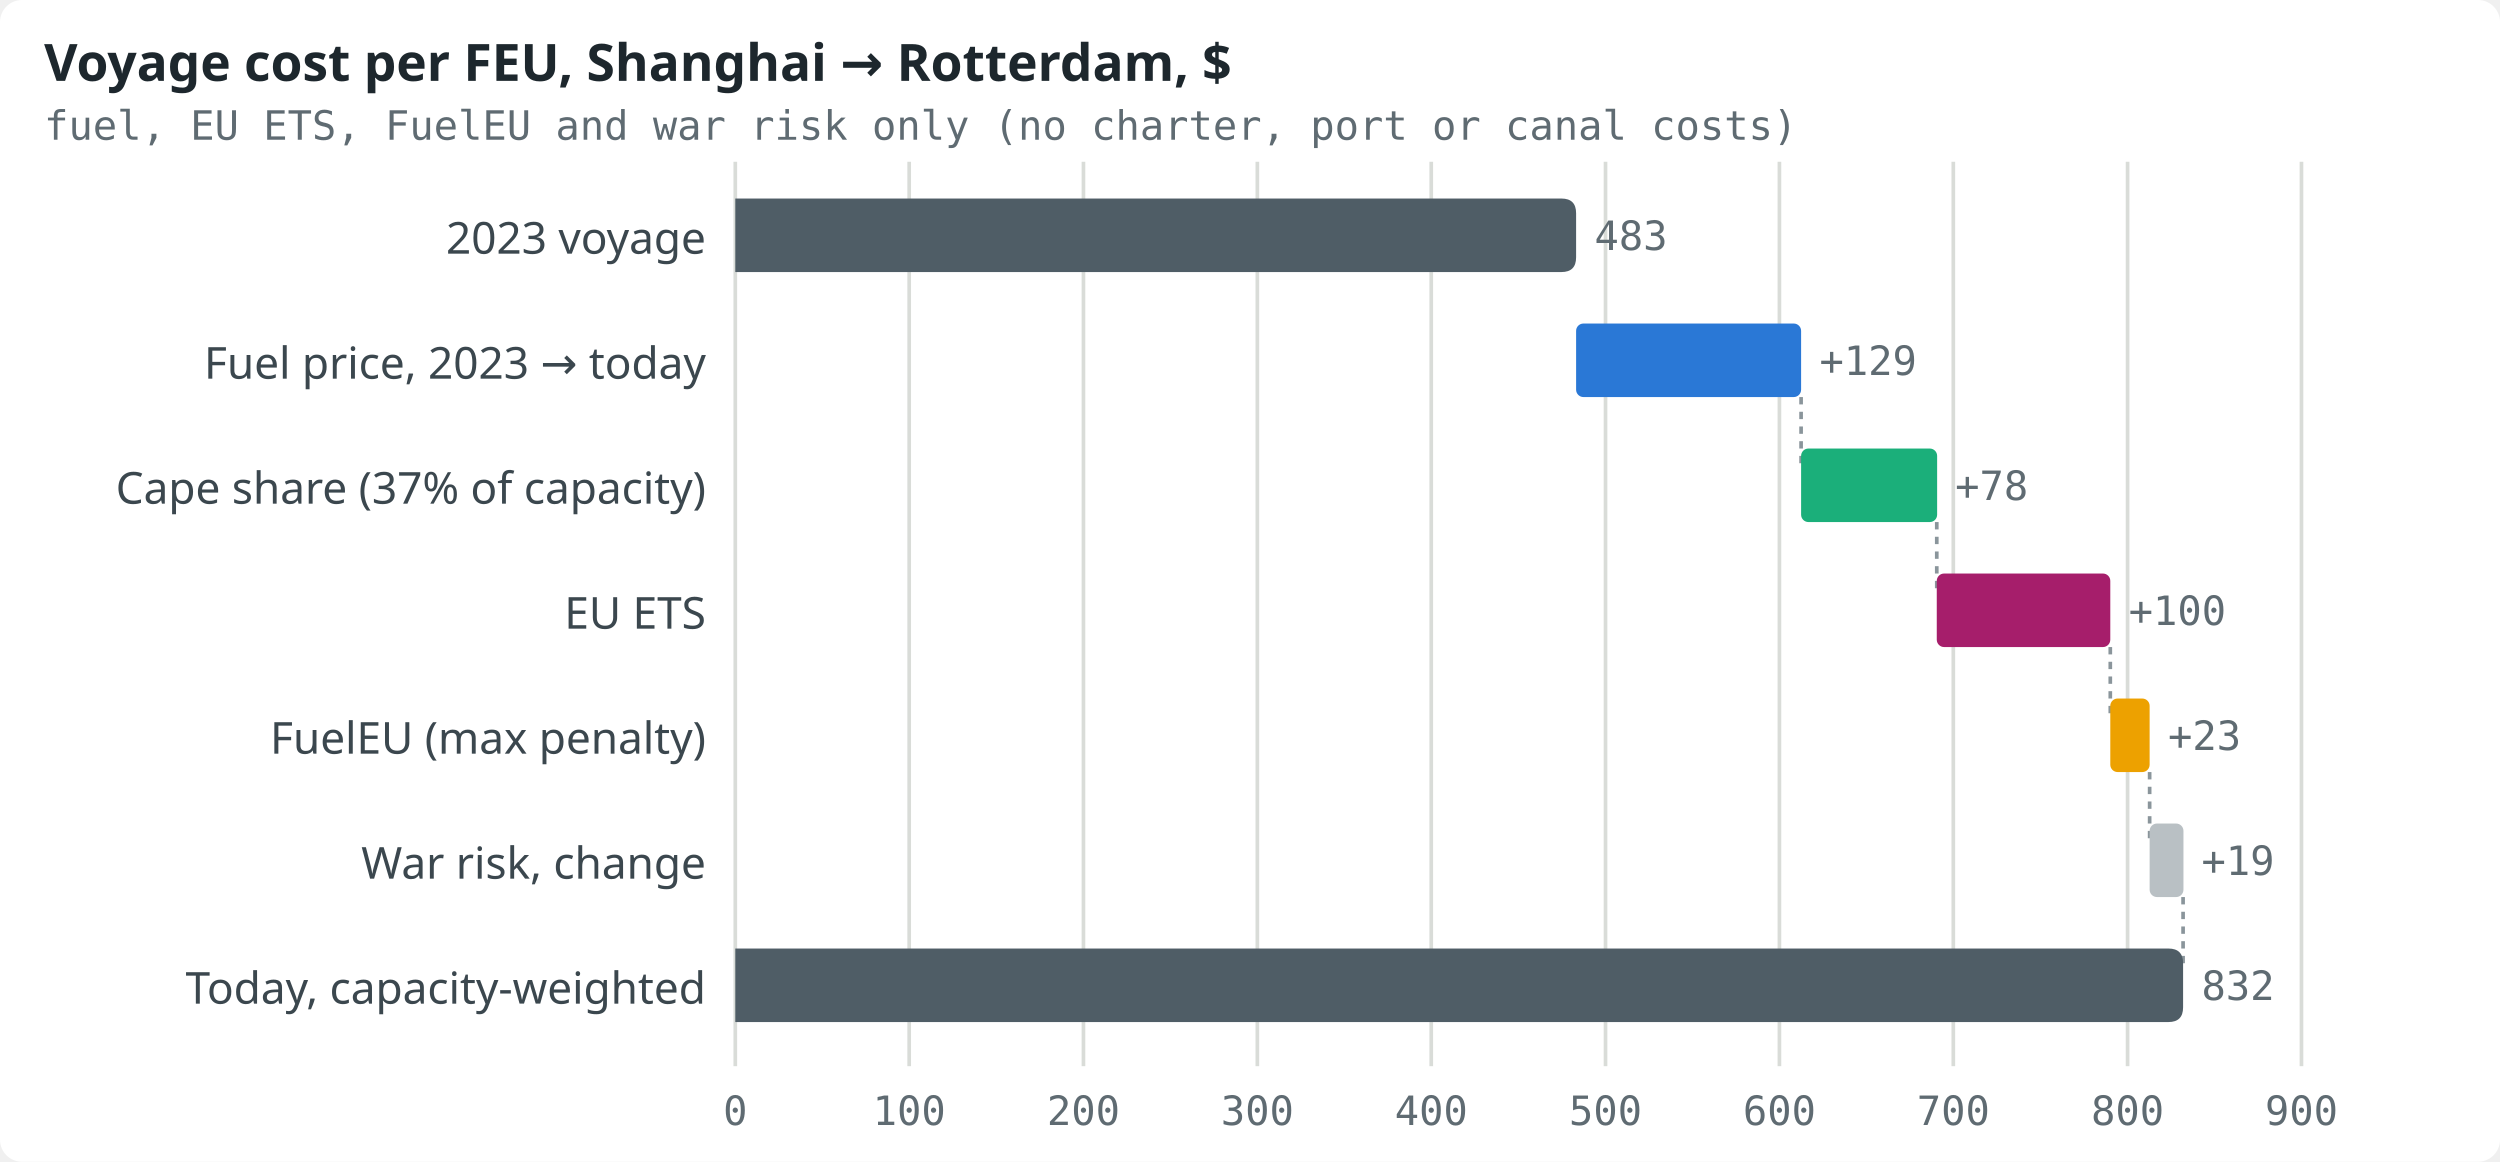
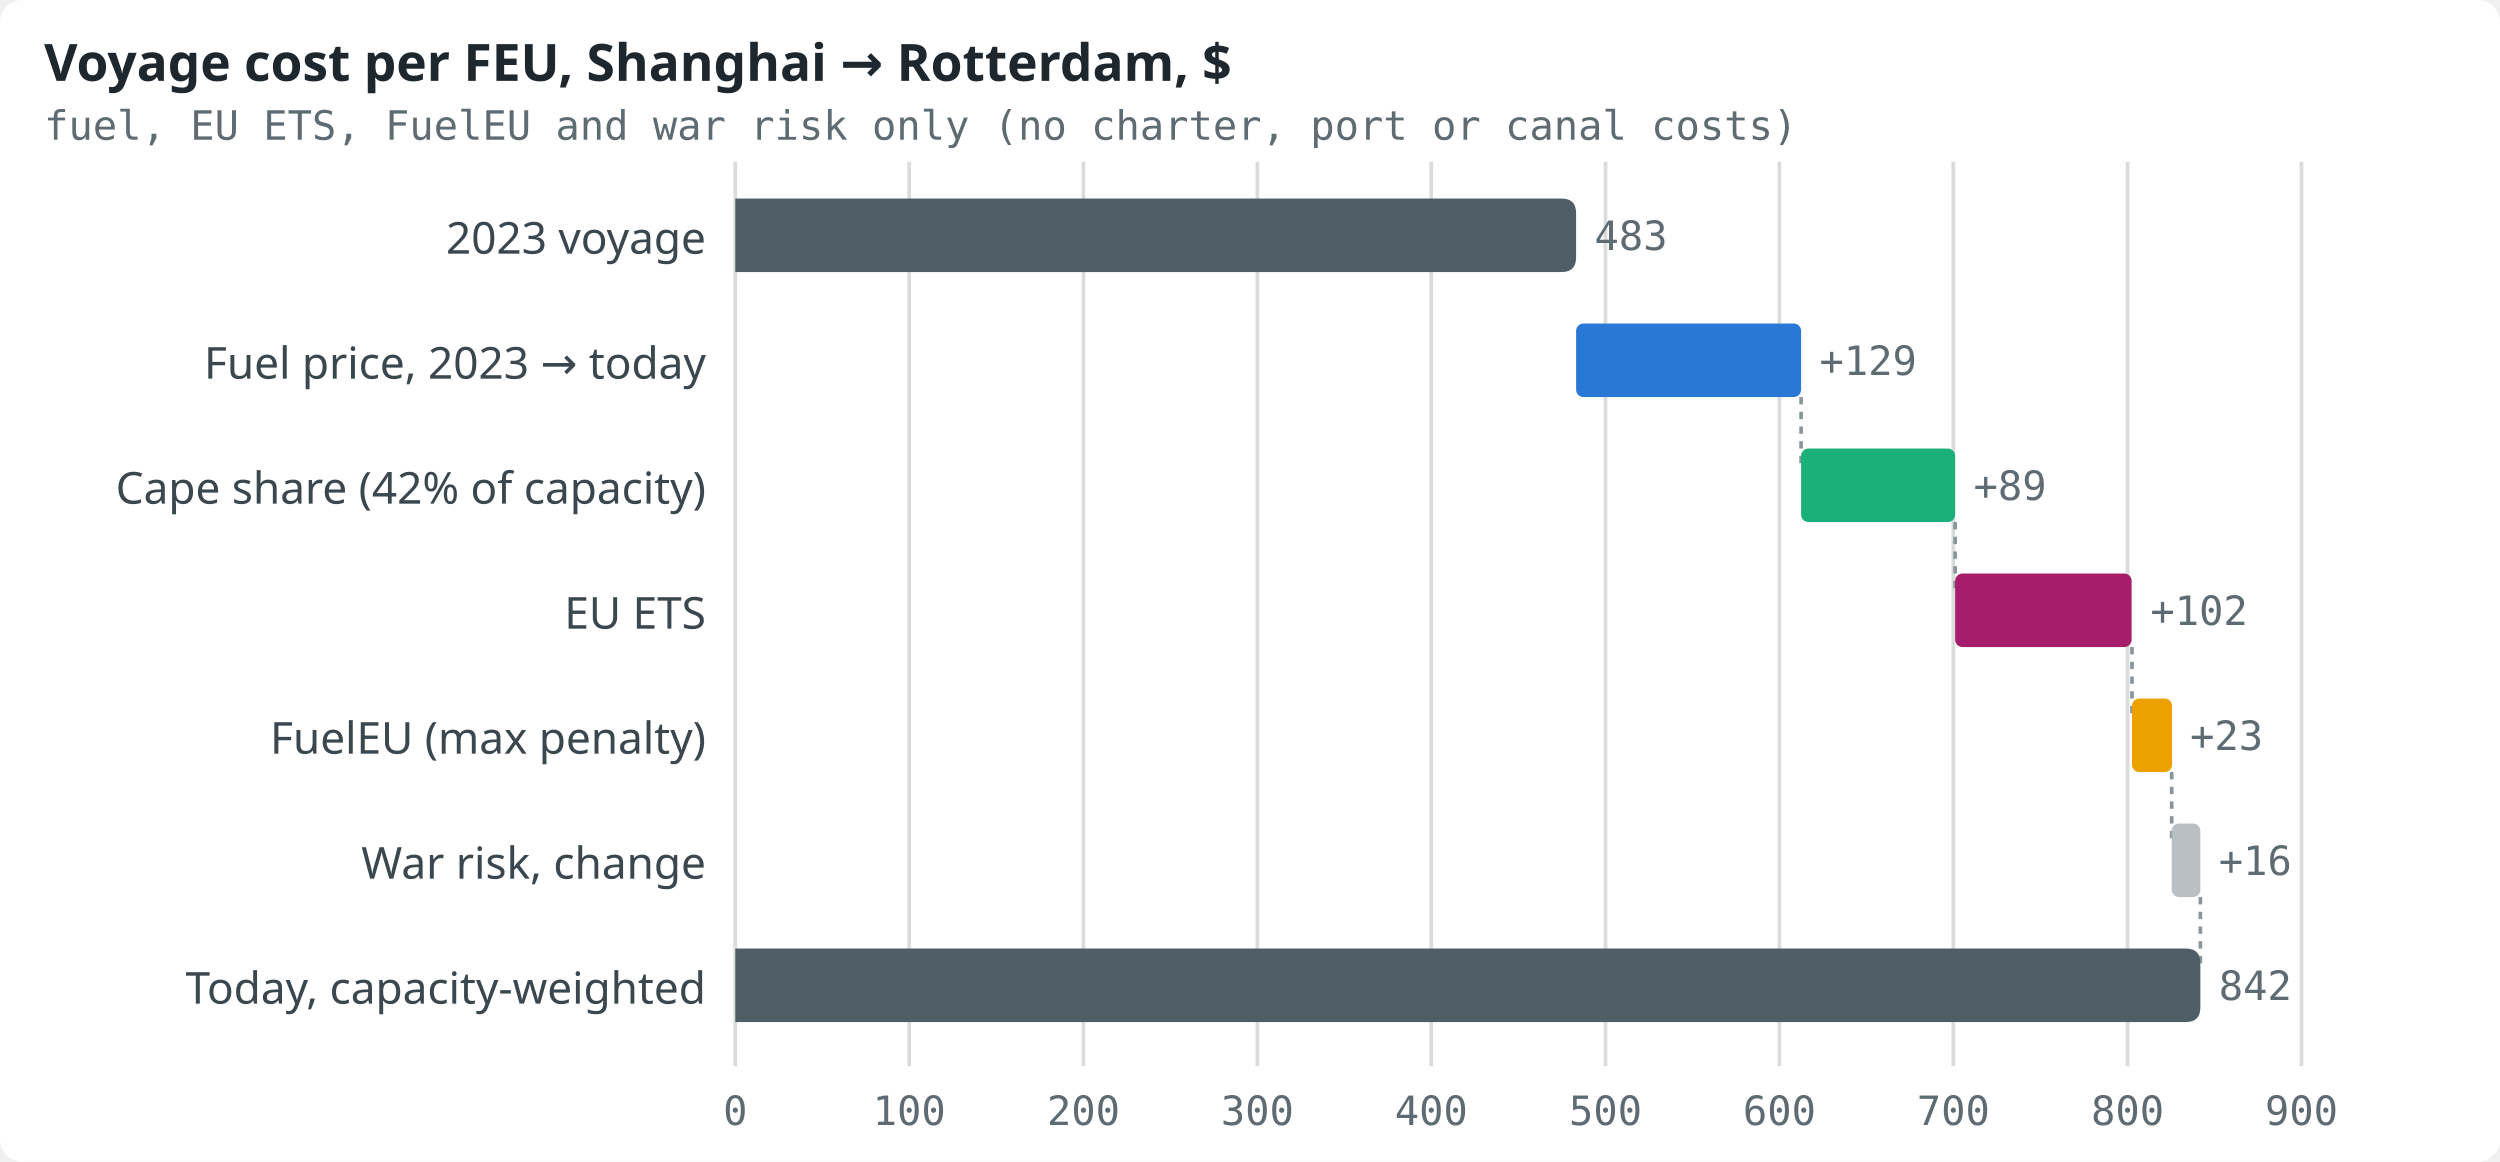
<svg xmlns="http://www.w3.org/2000/svg" viewBox="0 0 680 316" width="100%" role="img" aria-labelledby="ch2w-t ch2w-d" style="max-width:680px;height:auto;display:block">
  <style>.ael-t{font:600 14px 'IBM Plex Sans',system-ui,sans-serif;fill:#1D272D}.ael-l{font:12px 'IBM Plex Sans',system-ui,sans-serif;fill:#3b474e}.ael-m{font:11px 'IBM Plex Mono',ui-monospace,monospace;fill:#5f6b72}.ael-g{stroke:#d9dcd8;stroke-width:1}.ael-z{stroke:#5f6b72;stroke-width:1.2}.ael-s1{fill:#A61E6B}.ael-s2{fill:#2a78d6}.ael-s3{fill:#eda100}.ael-s4{fill:#1baf7a}.ael-s0{fill:#4f5d66}.ael-s5{fill:#b9c0c4}.ael-k1{stroke:#A61E6B}.ael-k2{stroke:#2a78d6}.ael-k3{stroke:#eda100}.ael-k0{stroke:#8a959b}.ael-bg{fill:#ffffff}.ael-ring{stroke:#ffffff}@media (prefers-color-scheme:dark){.ael-t{fill:#DAE0E2}.ael-l{fill:#c3cacd}.ael-m{fill:#99a5ab}.ael-g{stroke:#2f3b42}.ael-z{stroke:#99a5ab}.ael-s1{fill:#d14f9a}.ael-s2{fill:#3987e5}.ael-s3{fill:#c98500}.ael-s4{fill:#199e70}.ael-s0{fill:#A0ABB1}.ael-s5{fill:#4a575e}.ael-k1{stroke:#d14f9a}.ael-k2{stroke:#3987e5}.ael-k3{stroke:#c98500}.ael-k0{stroke:#6f7c83}.ael-bg{fill:#172127}.ael-ring{stroke:#172127}}</style>
  <rect class="ael-bg" x="0" y="0" width="680" height="316" rx="6" />
  <text class="ael-t" x="12" y="22">Voyage cost per FEU, Shanghai → Rotterdam, $</text>
  <text class="ael-m" x="12" y="38">fuel, EU ETS, FuelEU and war risk only (no charter, port or canal costs)</text>
  <line class="ael-g" x1="200.0" x2="200.0" y1="44" y2="290" />
  <text class="ael-m" x="200.0" y="306" text-anchor="middle">0</text>
  <line class="ael-g" x1="247.3" x2="247.3" y1="44" y2="290" />
  <text class="ael-m" x="247.3" y="306" text-anchor="middle">100</text>
  <line class="ael-g" x1="294.7" x2="294.7" y1="44" y2="290" />
  <text class="ael-m" x="294.7" y="306" text-anchor="middle">200</text>
  <line class="ael-g" x1="342.0" x2="342.0" y1="44" y2="290" />
  <text class="ael-m" x="342.0" y="306" text-anchor="middle">300</text>
  <line class="ael-g" x1="389.3" x2="389.3" y1="44" y2="290" />
  <text class="ael-m" x="389.3" y="306" text-anchor="middle">400</text>
  <line class="ael-g" x1="436.7" x2="436.7" y1="44" y2="290" />
  <text class="ael-m" x="436.7" y="306" text-anchor="middle">500</text>
  <line class="ael-g" x1="484.0" x2="484.0" y1="44" y2="290" />
  <text class="ael-m" x="484.0" y="306" text-anchor="middle">600</text>
  <line class="ael-g" x1="531.3" x2="531.3" y1="44" y2="290" />
  <text class="ael-m" x="531.3" y="306" text-anchor="middle">700</text>
  <line class="ael-g" x1="578.7" x2="578.7" y1="44" y2="290" />
  <text class="ael-m" x="578.7" y="306" text-anchor="middle">800</text>
  <line class="ael-g" x1="626.0" x2="626.0" y1="44" y2="290" />
  <text class="ael-m" x="626.0" y="306" text-anchor="middle">900</text>
  <text class="ael-l" x="192" y="69" text-anchor="end" font-weight="600">2023 voyage</text>
  <path class="ael-s0" d="M200.0,54.0H424.7Q428.7,54.0 428.7,58.0V70.0Q428.7,74.0 424.7,74.0H200.0Z" />
  <text class="ael-m" x="433.7" y="68">483</text>
  <text class="ael-l" x="192" y="103" text-anchor="end">Fuel price, 2023 → today</text>
  <rect class="ael-s2" x="428.7" y="88" width="61.2" height="20" rx="2" />
  <line class="ael-k0" x1="489.9" x2="489.9" y1="108" y2="128" stroke-dasharray="2 2" />
  <text class="ael-m" x="494.9" y="102">+129</text>
-   <text class="ael-l" x="192" y="137" text-anchor="end">Cape share (37% of capacity)</text>
-   <rect class="ael-s4" x="489.9" y="122" width="37.0" height="20" rx="2" />
-   <line class="ael-k0" x1="526.8" x2="526.8" y1="142" y2="162" stroke-dasharray="2 2" />
-   <text class="ael-m" x="531.8" y="136">+78</text>
+   <text class="ael-l" x="192" y="137" text-anchor="end">Cape share (42% of capacity)</text>
+   <rect class="ael-s4" x="489.9" y="122" width="41.9" height="20" rx="2" />
+   <line class="ael-k0" x1="531.8" x2="531.8" y1="142" y2="162" stroke-dasharray="2 2" />
+   <text class="ael-m" x="536.8" y="136">+89</text>
  <text class="ael-l" x="192" y="171" text-anchor="end">EU ETS</text>
-   <rect class="ael-s1" x="526.8" y="156" width="47.2" height="20" rx="2" />
-   <line class="ael-k0" x1="574.0" x2="574.0" y1="176" y2="196" stroke-dasharray="2 2" />
-   <text class="ael-m" x="579.0" y="170">+100</text>
+   <rect class="ael-s1" x="531.8" y="156" width="48.0" height="20" rx="2" />
+   <line class="ael-k0" x1="579.9" x2="579.9" y1="176" y2="196" stroke-dasharray="2 2" />
+   <text class="ael-m" x="584.9" y="170">+102</text>
  <text class="ael-l" x="192" y="205" text-anchor="end">FuelEU (max penalty)</text>
-   <rect class="ael-s3" x="574.0" y="190" width="10.7" height="20" rx="2" />
-   <line class="ael-k0" x1="584.7" x2="584.7" y1="210" y2="230" stroke-dasharray="2 2" />
-   <text class="ael-m" x="589.7" y="204">+23</text>
+   <rect class="ael-s3" x="579.9" y="190" width="10.9" height="20" rx="2" />
+   <line class="ael-k0" x1="590.7" x2="590.7" y1="210" y2="230" stroke-dasharray="2 2" />
+   <text class="ael-m" x="595.7" y="204">+23</text>
  <text class="ael-l" x="192" y="239" text-anchor="end">War risk, change</text>
-   <rect class="ael-s5" x="584.7" y="224" width="9.2" height="20" rx="2" />
-   <line class="ael-k0" x1="593.8" x2="593.8" y1="244" y2="264" stroke-dasharray="2 2" />
-   <text class="ael-m" x="598.8" y="238">+19</text>
+   <rect class="ael-s5" x="590.7" y="224" width="7.8" height="20" rx="2" />
+   <line class="ael-k0" x1="598.5" x2="598.5" y1="244" y2="264" stroke-dasharray="2 2" />
+   <text class="ael-m" x="603.5" y="238">+16</text>
  <text class="ael-l" x="192" y="273" text-anchor="end" font-weight="600">Today, capacity-weighted</text>
-   <path class="ael-s0" d="M200.0,258.0H589.8Q593.8,258.0 593.8,262.0V274.0Q593.8,278.0 589.8,278.0H200.0Z" />
-   <text class="ael-m" x="598.8" y="272">832</text>
+   <path class="ael-s0" d="M200.0,258.0H594.5Q598.5,258.0 598.5,262.0V274.0Q598.5,278.0 594.5,278.0H200.0Z" />
+   <text class="ael-m" x="603.5" y="272">842</text>
</svg>
